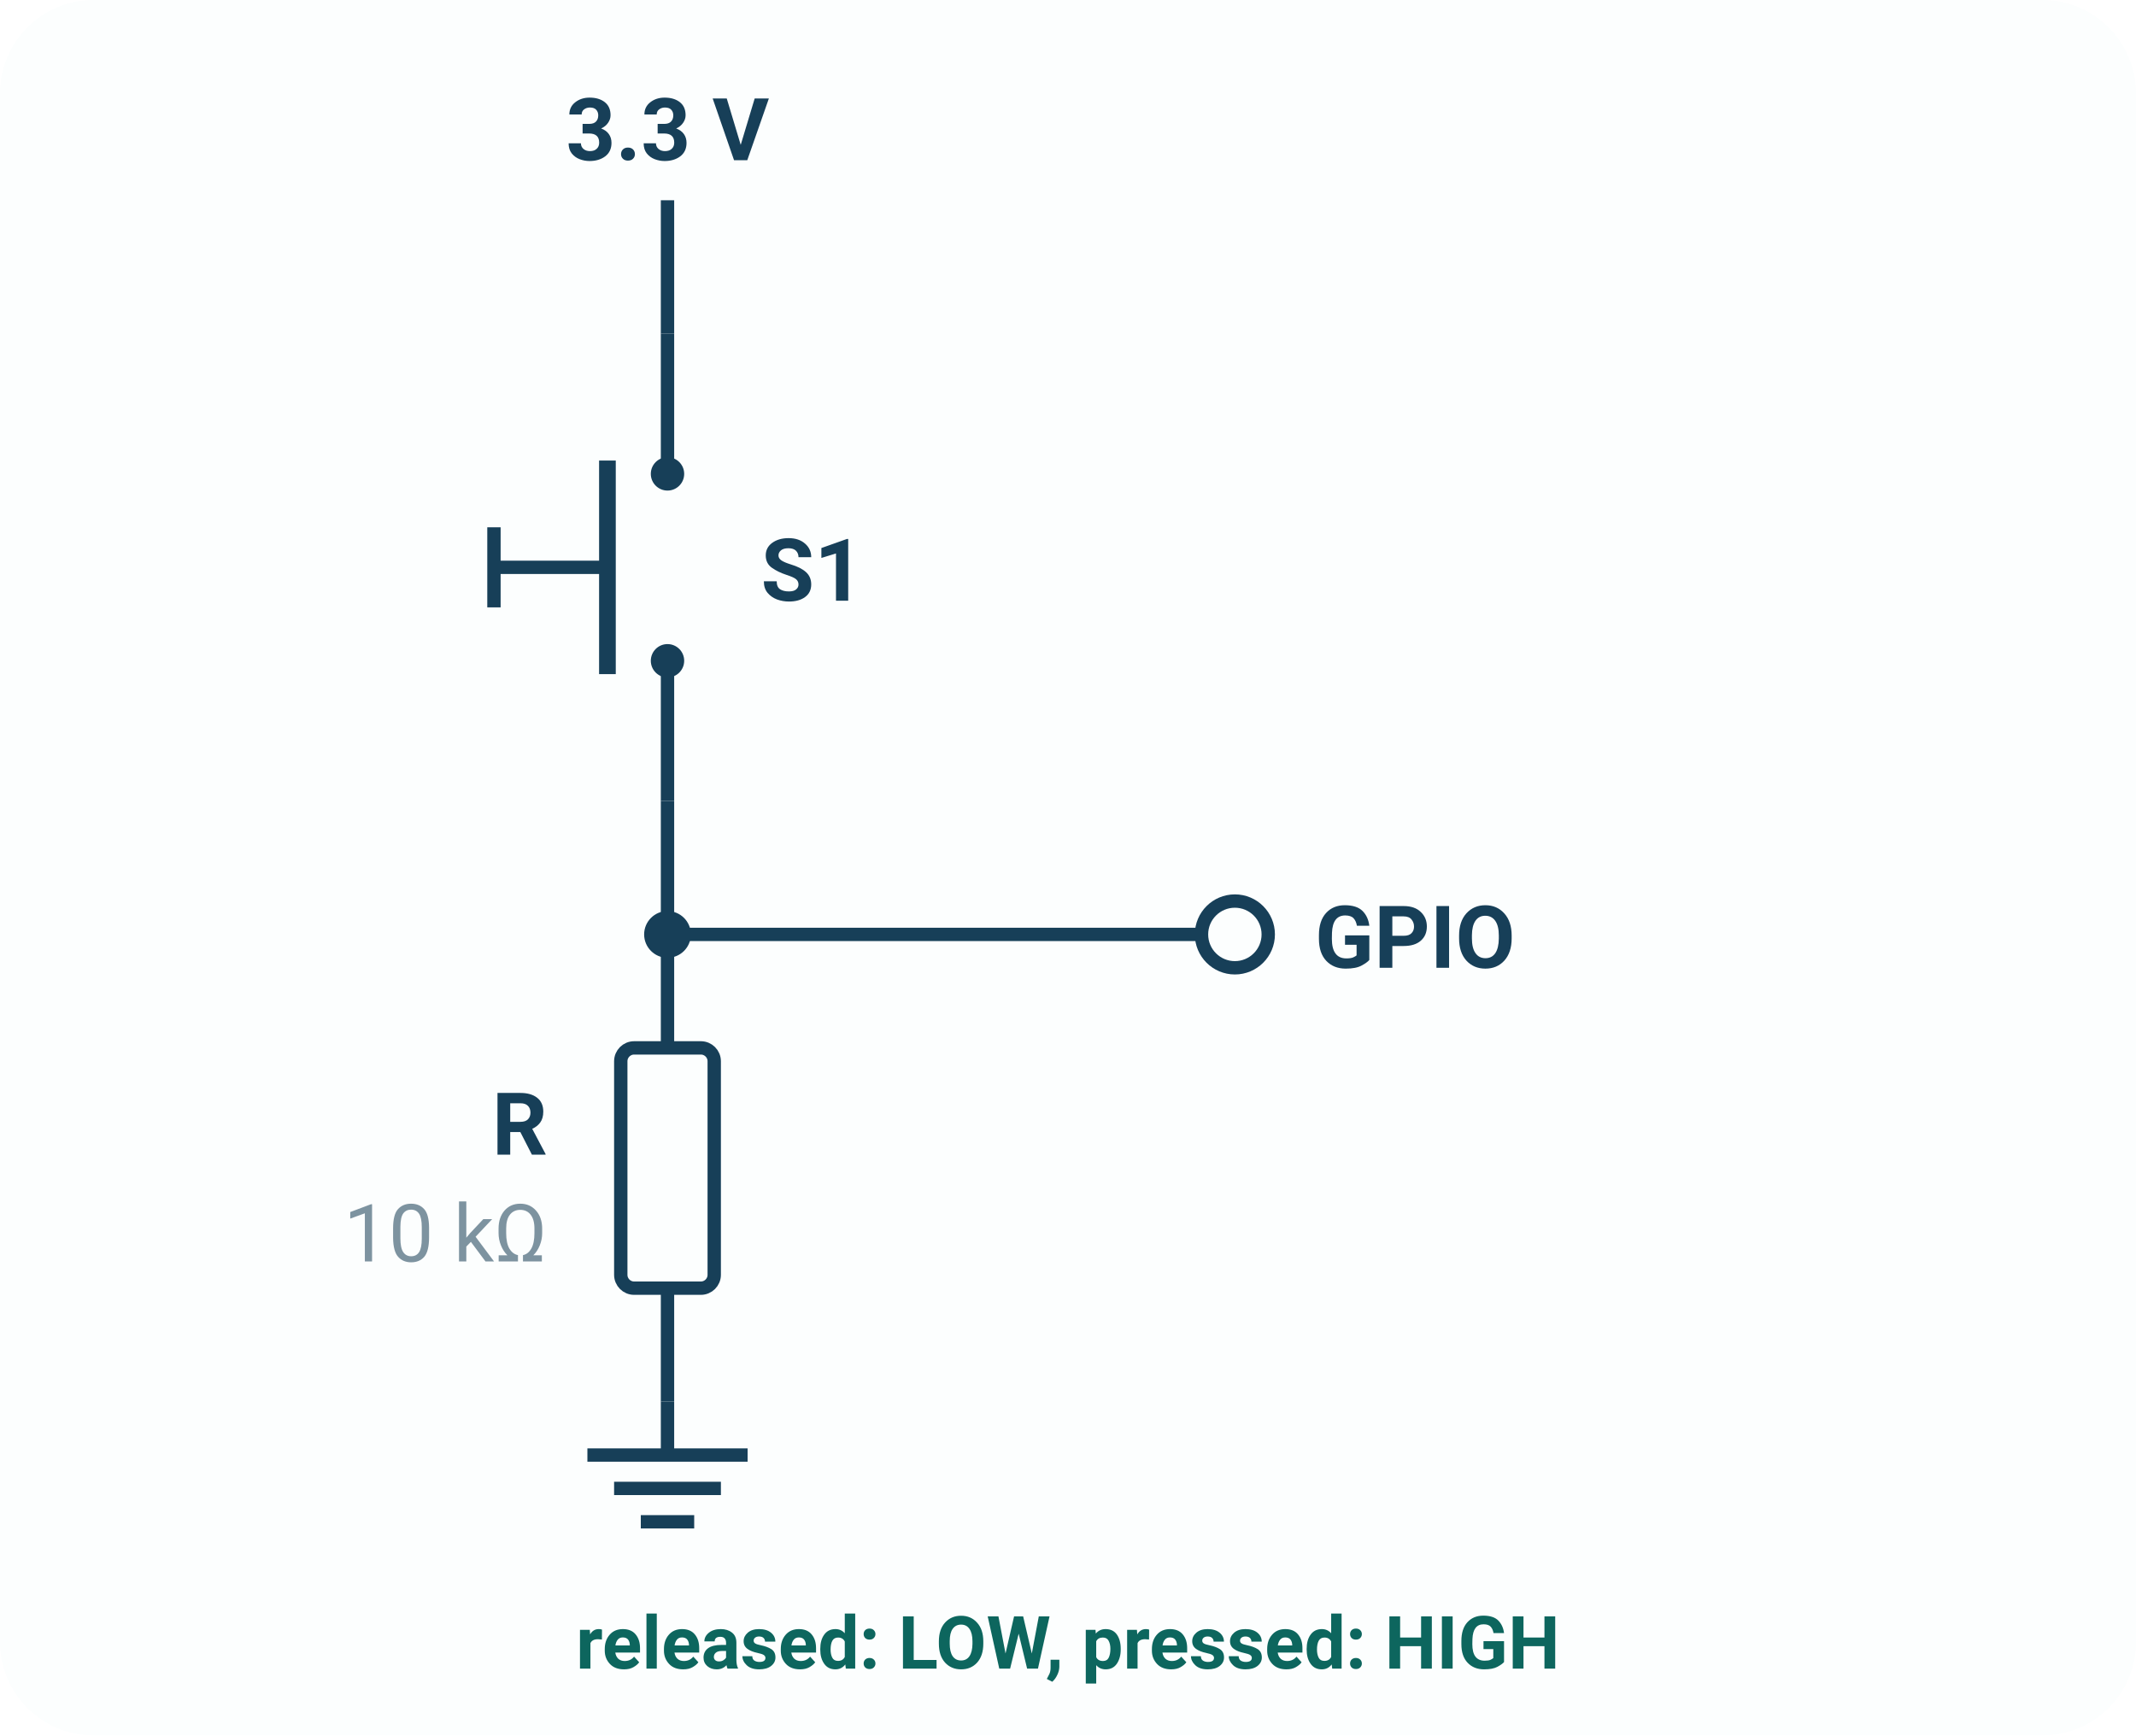
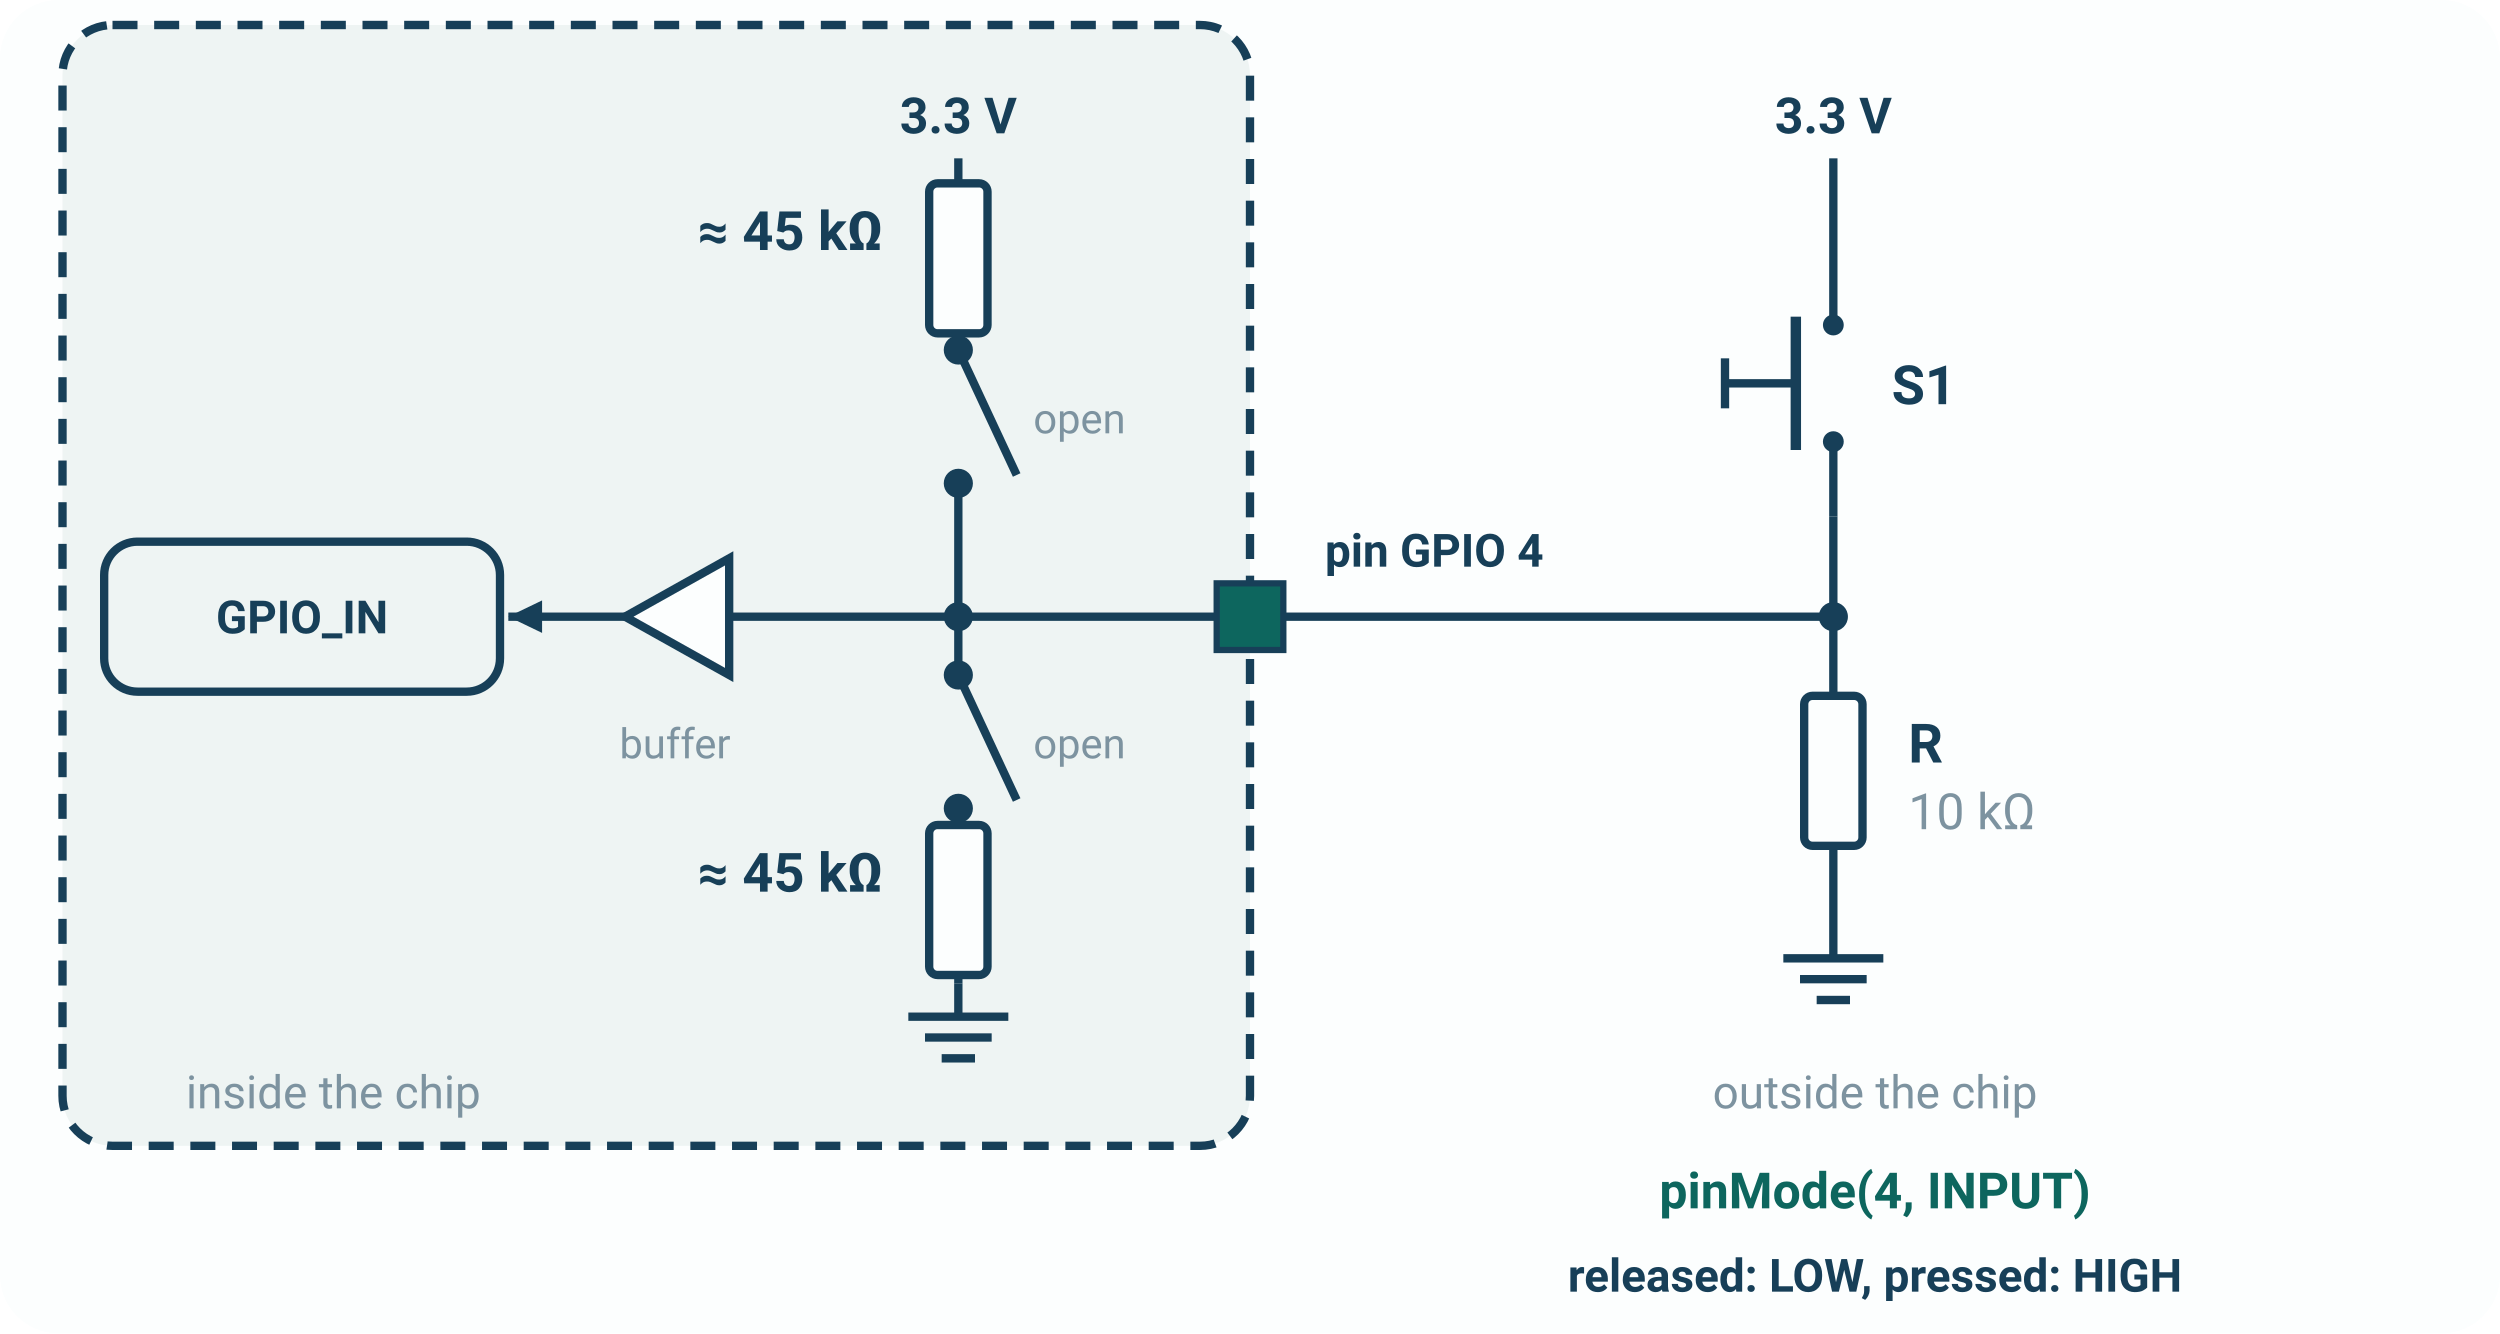
- <svg xmlns="http://www.w3.org/2000/svg" viewBox="0 0 320 260" width="320" height="260" role="img" font-family="system-ui, -apple-system, Segoe UI, Roboto, sans-serif">
-   <rect width="320" height="260" rx="14" fill="#fcfefe" />
-   <text x="100" y="24" text-anchor="middle" font-size="13" font-weight="600" fill="#173f58">3.3 V</text>
-   <polyline points="100,30 100,50" fill="none" stroke="#173f58" stroke-width="2" stroke-linejoin="round" />
-   <polyline points="100,50 100,71" fill="none" stroke="#173f58" stroke-width="2" stroke-linejoin="round" />
-   <polyline points="100,99 100,120" fill="none" stroke="#173f58" stroke-width="2" stroke-linejoin="round" />
-   <circle cx="100" cy="71" r="2.5" fill="#173f58" />
-   <circle cx="100" cy="99" r="2.5" fill="#173f58" />
-   <polyline points="91,69 91,101" fill="none" stroke="#173f58" stroke-width="2.5" stroke-linejoin="round" />
-   <polyline points="91,85 74,85" fill="none" stroke="#173f58" stroke-width="2" stroke-linejoin="round" />
-   <polyline points="74,79 74,91" fill="none" stroke="#173f58" stroke-width="2" stroke-linejoin="round" />
-   <text x="114" y="90" text-anchor="start" font-size="13" font-weight="600" fill="#173f58">S1</text>
-   <polyline points="100,120 100,140" fill="none" stroke="#173f58" stroke-width="2" stroke-linejoin="round" />
-   <circle cx="100" cy="140" r="3.5" fill="#173f58" />
-   <polyline points="100,140 180,140" fill="none" stroke="#173f58" stroke-width="2" stroke-linejoin="round" />
-   <circle cx="185" cy="140" r="5" fill="#fcfefe" stroke="#173f58" stroke-width="2" />
-   <text x="197" y="145" text-anchor="start" font-size="13" font-weight="600" fill="#173f58">GPIO</text>
-   <g transform="translate(100,140) rotate(90)" fill="none" stroke="#173f58" stroke-width="2">
-     <line x1="0" y1="0" x2="17" y2="0" />
-     <line x1="53" y1="0" x2="70" y2="0" />
-     <g transform="translate(17,0)">
+ <svg xmlns="http://www.w3.org/2000/svg" viewBox="0 0 600 320" width="600" height="320" role="img" font-family="system-ui, -apple-system, Segoe UI, Roboto, sans-serif">
+   <rect width="600" height="320" rx="14" fill="#fcfefe" />
+   <rect x="15" y="6" width="285" height="269" rx="12" fill="#eef4f3" stroke="#173f58" stroke-width="2" stroke-dasharray="6 4" />
+   <text x="80" y="266" text-anchor="middle" font-size="11" font-weight="400" fill="#7d93a0">inside the chip</text>
+   <text x="450" y="266" text-anchor="middle" font-size="11" font-weight="400" fill="#7d93a0">outside the chip</text>
+   <rect x="25" y="130" width="95" height="36" rx="8" fill="#eef4f3" stroke="#173f58" stroke-width="2" />
+   <text x="72.5" y="152" text-anchor="middle" font-size="11" font-weight="600" fill="#173f58">GPIO_IN</text>
+   <polygon points="175,134 175,162 150,148" fill="#fcfefe" stroke="#173f58" stroke-width="2" />
+   <polyline points="150,148 122,148" fill="none" stroke="#173f58" stroke-width="2" stroke-linejoin="round" />
+   <polygon points="122,148 130.1,144.1 130.1,151.9" fill="#173f58" />
+   <text x="162" y="182" text-anchor="middle" font-size="10" font-weight="400" fill="#7d93a0">buffer</text>
+   <polyline points="175,148 292,148" fill="none" stroke="#173f58" stroke-width="2" stroke-linejoin="round" />
+   <text x="230" y="32" text-anchor="middle" font-size="12" font-weight="600" fill="#173f58">3.3 V</text>
+   <polyline points="230,38 230,42" fill="none" stroke="#173f58" stroke-width="2" stroke-linejoin="round" />
+   <g transform="translate(230,42) rotate(90)" fill="none" stroke="#173f58" stroke-width="2">
+     <line x1="0" y1="0" x2="2" y2="0" />
+     <line x1="38" y1="0" x2="40" y2="0" />
+     <g transform="translate(2,0)">
      <rect x="0" y="-7" width="36" height="14" rx="2" fill="#fcfefe" />
    </g>
  </g>
-   <text x="82" y="173" text-anchor="end" font-size="13" font-weight="600" fill="#173f58">R</text>
-   <text x="82" y="189" text-anchor="end" font-size="12" font-weight="400" fill="#7d93a0">10 kΩ</text>
-   <polyline points="100,210 100,218" fill="none" stroke="#173f58" stroke-width="2" stroke-linejoin="round" />
-   <polyline points="88,218 112,218" fill="none" stroke="#173f58" stroke-width="2" stroke-linejoin="round" />
-   <polyline points="92,223 108,223" fill="none" stroke="#173f58" stroke-width="2" stroke-linejoin="round" />
-   <polyline points="96,228 104,228" fill="none" stroke="#173f58" stroke-width="2" stroke-linejoin="round" />
-   <text x="160" y="250" text-anchor="middle" font-size="11" font-weight="600" fill="#0d665e">released: LOW, pressed: HIGH</text>
+   <text x="212" y="60" text-anchor="end" font-size="13" font-weight="600" fill="#173f58">≈ 45 kΩ</text>
+   <g transform="translate(230,82) rotate(90)" fill="none" stroke="#173f58" stroke-width="2">
+     <line x1="0" y1="0" x2="0" y2="0" />
+     <line x1="36" y1="0" x2="36" y2="0" />
+     <g transform="translate(0,0)">
+       <circle cx="2" cy="0" r="2.5" fill="#173f58" />
+       <circle cx="34" cy="0" r="2.5" fill="#173f58" />
+       <line x1="2" y1="0" x2="32" y2="-14" />
+     </g>
+   </g>
+   <polyline points="230,118 230,160" fill="none" stroke="#173f58" stroke-width="2" stroke-linejoin="round" />
+   <circle cx="230" cy="148" r="3.5" fill="#173f58" />
+   <g transform="translate(230,160) rotate(90)" fill="none" stroke="#173f58" stroke-width="2">
+     <line x1="0" y1="0" x2="0" y2="0" />
+     <line x1="36" y1="0" x2="36" y2="0" />
+     <g transform="translate(0,0)">
+       <circle cx="2" cy="0" r="2.5" fill="#173f58" />
+       <circle cx="34" cy="0" r="2.5" fill="#173f58" />
+       <line x1="2" y1="0" x2="32" y2="-14" />
+     </g>
+   </g>
+   <g transform="translate(230,196) rotate(90)" fill="none" stroke="#173f58" stroke-width="2">
+     <line x1="0" y1="0" x2="2" y2="0" />
+     <line x1="38" y1="0" x2="40" y2="0" />
+     <g transform="translate(2,0)">
+       <rect x="0" y="-7" width="36" height="14" rx="2" fill="#fcfefe" />
+     </g>
+   </g>
+   <text x="212" y="214" text-anchor="end" font-size="13" font-weight="600" fill="#173f58">≈ 45 kΩ</text>
+   <polyline points="230,236 230,244" fill="none" stroke="#173f58" stroke-width="2" stroke-linejoin="round" />
+   <polyline points="218,244 242,244" fill="none" stroke="#173f58" stroke-width="2" stroke-linejoin="round" />
+   <polyline points="222,249 238,249" fill="none" stroke="#173f58" stroke-width="2" stroke-linejoin="round" />
+   <polyline points="226,254 234,254" fill="none" stroke="#173f58" stroke-width="2" stroke-linejoin="round" />
+   <text x="248" y="104" text-anchor="start" font-size="10" font-weight="400" fill="#7d93a0">open</text>
+   <text x="248" y="182" text-anchor="start" font-size="10" font-weight="400" fill="#7d93a0">open</text>
+   <rect x="292" y="140" width="16" height="16" fill="#0d665e" stroke="#173f58" stroke-width="1.5" />
+   <text x="318" y="136" text-anchor="start" font-size="11" font-weight="700" fill="#173f58">pin GPIO 4</text>
+   <polyline points="308,148 440,148" fill="none" stroke="#173f58" stroke-width="2" stroke-linejoin="round" />
+   <circle cx="440" cy="148" r="3.5" fill="#173f58" />
+   <text x="440" y="32" text-anchor="middle" font-size="12" font-weight="600" fill="#173f58">3.3 V</text>
+   <polyline points="440,38 440,60" fill="none" stroke="#173f58" stroke-width="2" stroke-linejoin="round" />
+   <polyline points="440,60 440,78" fill="none" stroke="#173f58" stroke-width="2" stroke-linejoin="round" />
+   <polyline points="440,106 440,124" fill="none" stroke="#173f58" stroke-width="2" stroke-linejoin="round" />
+   <circle cx="440" cy="78" r="2.5" fill="#173f58" />
+   <circle cx="440" cy="106" r="2.5" fill="#173f58" />
+   <polyline points="431,76 431,108" fill="none" stroke="#173f58" stroke-width="2.5" stroke-linejoin="round" />
+   <polyline points="431,92 414,92" fill="none" stroke="#173f58" stroke-width="2" stroke-linejoin="round" />
+   <polyline points="414,86 414,98" fill="none" stroke="#173f58" stroke-width="2" stroke-linejoin="round" />
+   <text x="454" y="97" text-anchor="start" font-size="13" font-weight="600" fill="#173f58">S1</text>
+   <polyline points="440,124 440,148" fill="none" stroke="#173f58" stroke-width="2" stroke-linejoin="round" />
+   <g transform="translate(440,148) rotate(90)" fill="none" stroke="#173f58" stroke-width="2">
+     <line x1="0" y1="0" x2="19" y2="0" />
+     <line x1="55" y1="0" x2="74" y2="0" />
+     <g transform="translate(19,0)">
+       <rect x="0" y="-7" width="36" height="14" rx="2" fill="#fcfefe" />
+     </g>
+   </g>
+   <text x="458" y="183" text-anchor="start" font-size="13" font-weight="600" fill="#173f58">R</text>
+   <text x="458" y="199" text-anchor="start" font-size="12" font-weight="400" fill="#7d93a0">10 kΩ</text>
+   <polyline points="440,222 440,230" fill="none" stroke="#173f58" stroke-width="2" stroke-linejoin="round" />
+   <polyline points="428,230 452,230" fill="none" stroke="#173f58" stroke-width="2" stroke-linejoin="round" />
+   <polyline points="432,235 448,235" fill="none" stroke="#173f58" stroke-width="2" stroke-linejoin="round" />
+   <polyline points="436,240 444,240" fill="none" stroke="#173f58" stroke-width="2" stroke-linejoin="round" />
+   <text x="450" y="290" text-anchor="middle" font-size="12" font-weight="700" fill="#0d665e">pinMode(4, INPUT)</text>
+   <text x="450" y="310" text-anchor="middle" font-size="11" font-weight="600" fill="#173f58">released: LOW, pressed: HIGH</text>
</svg>
